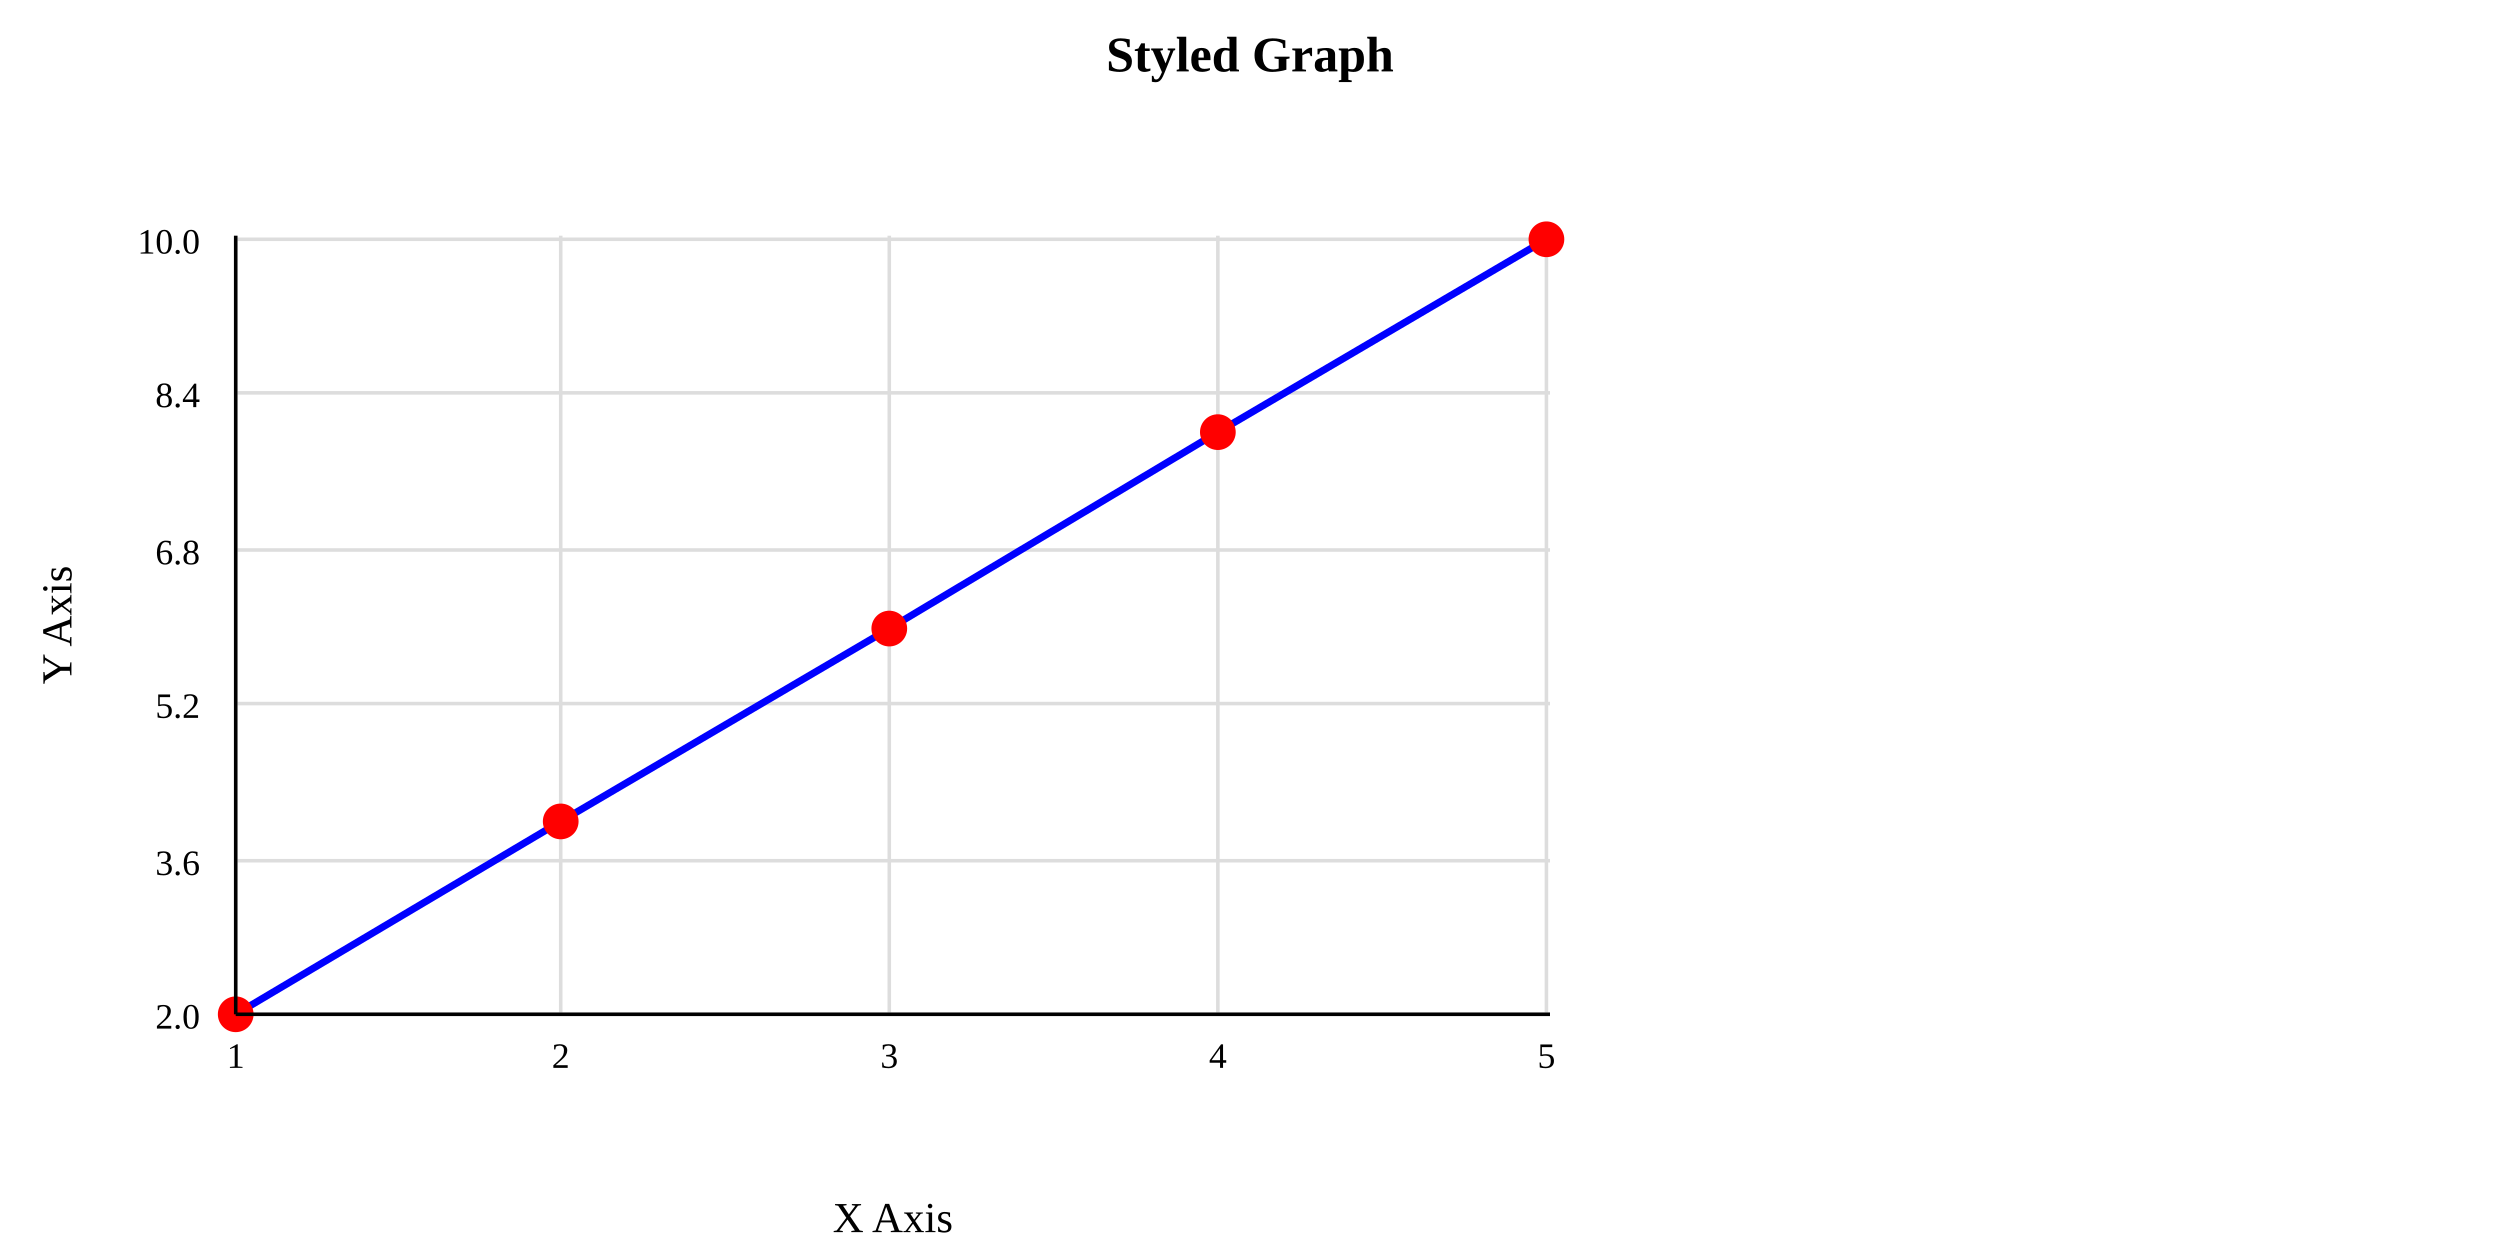
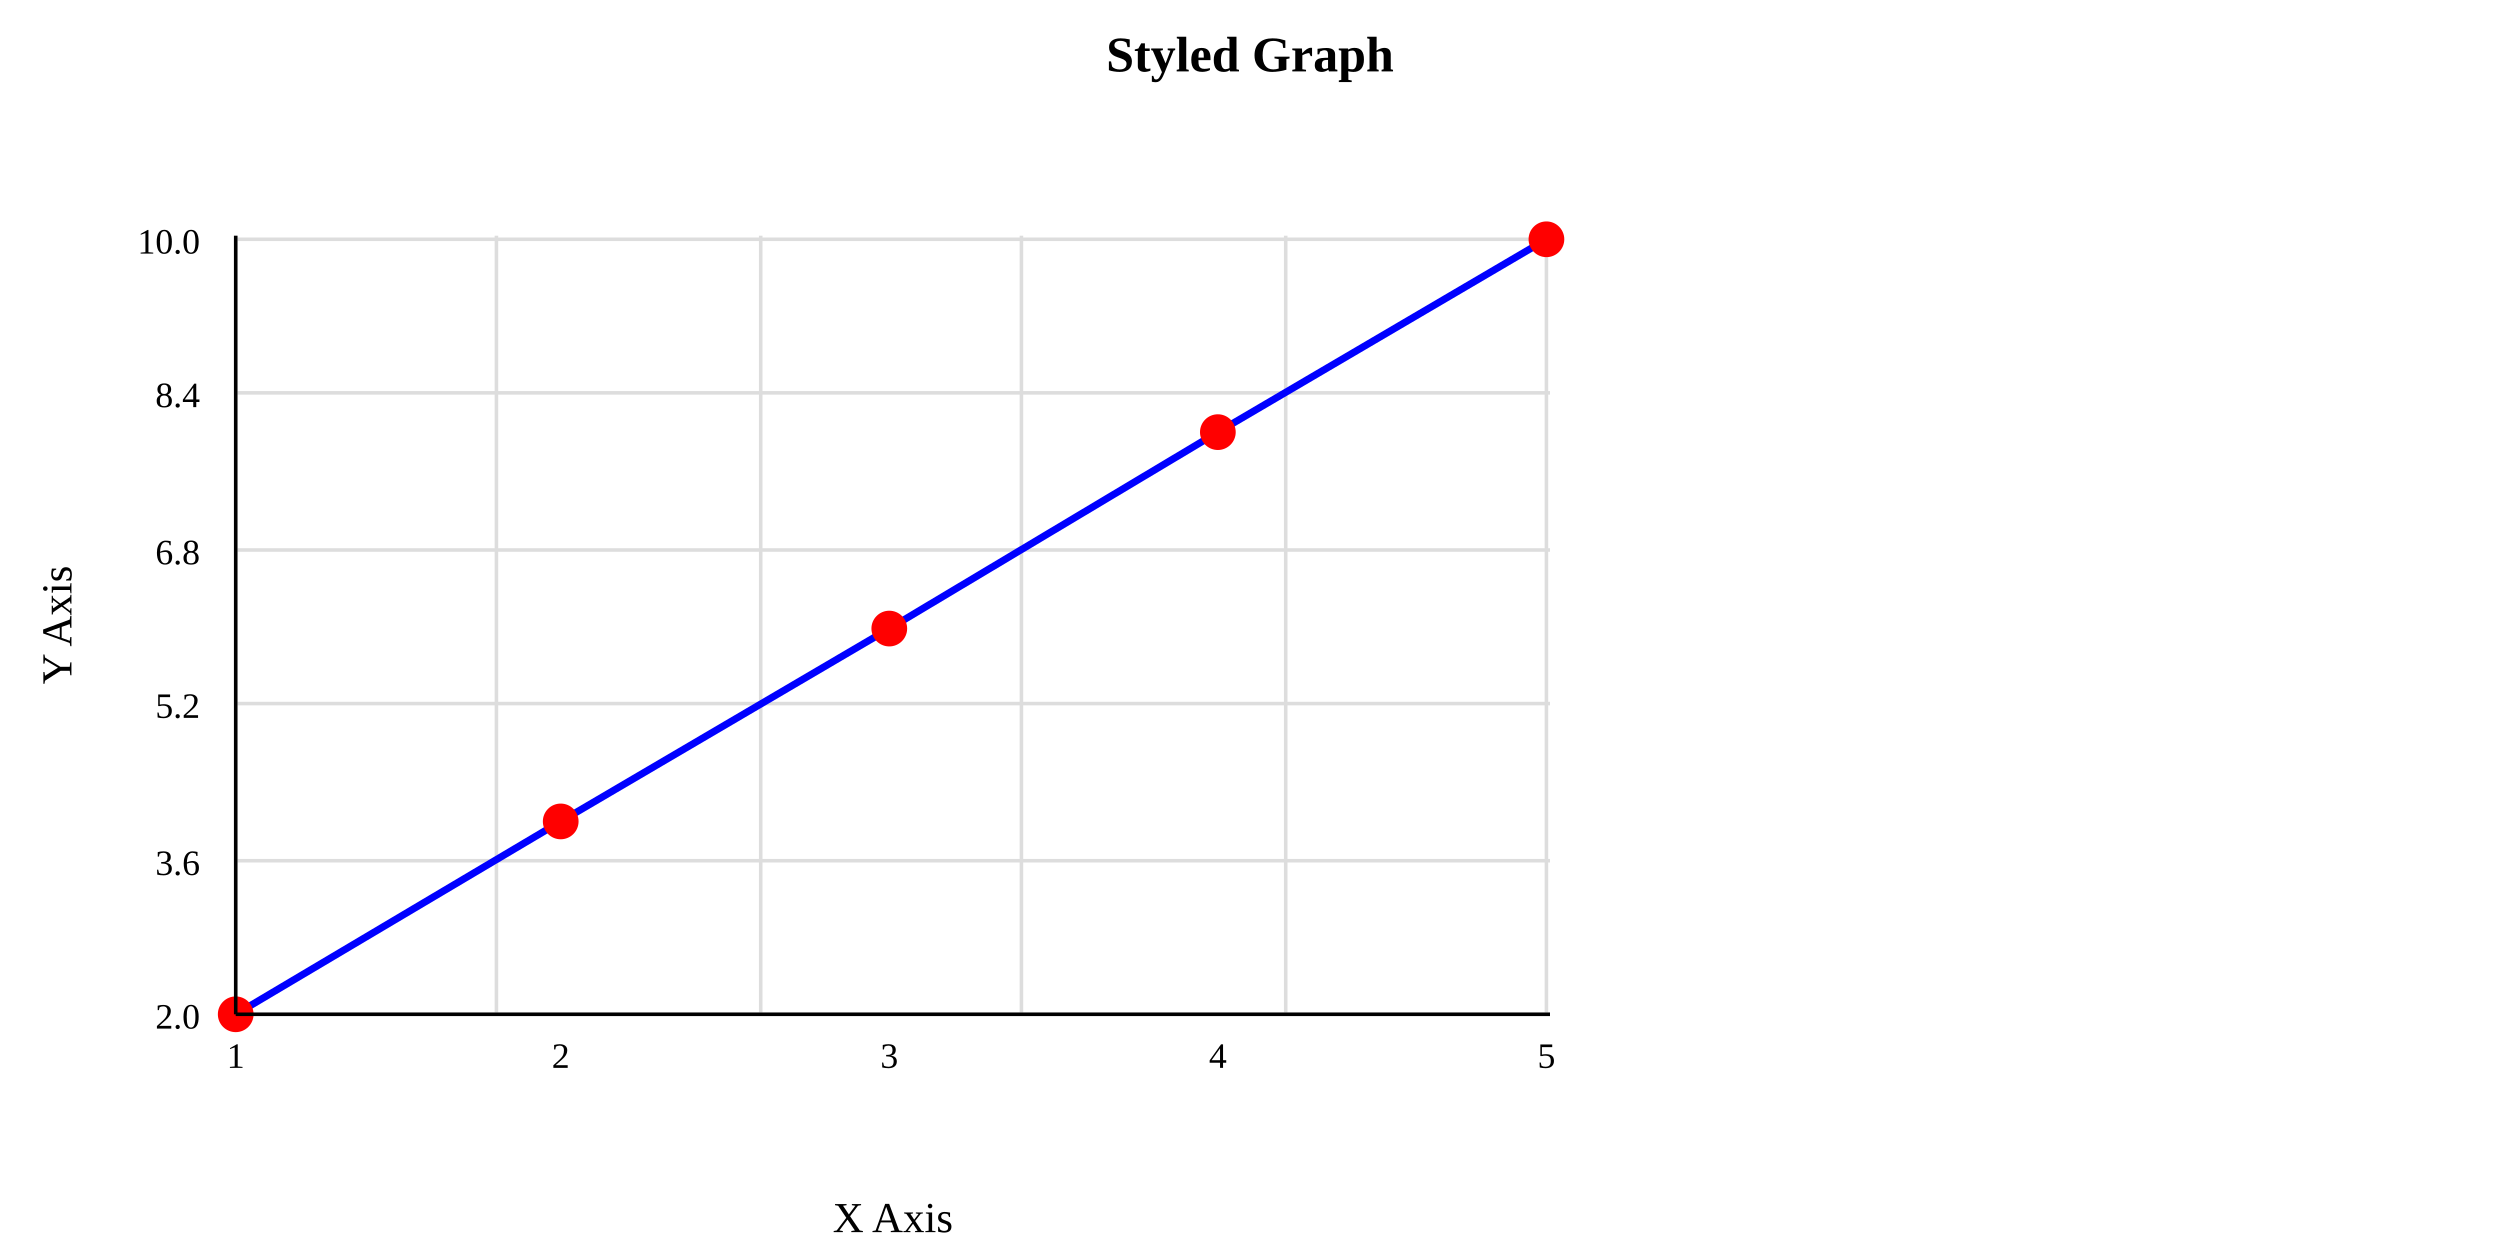
<svg xmlns="http://www.w3.org/2000/svg" width="700" height="350">
  <rect x="0" y="0" width="700" height="350" fill="white" />
  <line x1="66" y1="284" x2="434" y2="284" stroke="#ddd" stroke-width="1" />
  <line x1="66" y1="241" x2="434" y2="241" stroke="#ddd" stroke-width="1" />
  <line x1="66" y1="197" x2="434" y2="197" stroke="#ddd" stroke-width="1" />
  <line x1="66" y1="154" x2="434" y2="154" stroke="#ddd" stroke-width="1" />
  <line x1="66" y1="110" x2="434" y2="110" stroke="#ddd" stroke-width="1" />
  <line x1="66" y1="67" x2="434" y2="67" stroke="#ddd" stroke-width="1" />
  <line x1="66" y1="66" x2="66" y2="284" stroke="#ddd" stroke-width="1" />
-   <line x1="157" y1="66" x2="157" y2="284" stroke="#ddd" stroke-width="1" />
-   <line x1="249" y1="66" x2="249" y2="284" stroke="#ddd" stroke-width="1" />
-   <line x1="341" y1="66" x2="341" y2="284" stroke="#ddd" stroke-width="1" />
+   <line x1="139" y1="66" x2="139" y2="284" stroke="#ddd" stroke-width="1" />
+   <line x1="213" y1="66" x2="213" y2="284" stroke="#ddd" stroke-width="1" />
+   <line x1="286" y1="66" x2="286" y2="284" stroke="#ddd" stroke-width="1" />
+   <line x1="360" y1="66" x2="360" y2="284" stroke="#ddd" stroke-width="1" />
  <line x1="433" y1="66" x2="433" y2="284" stroke="#ddd" stroke-width="1" />
  <line x1="66" y1="284" x2="157" y2="230" stroke="blue" stroke-width="2" />
  <line x1="157" y1="230" x2="249" y2="176" stroke="blue" stroke-width="2" />
  <line x1="249" y1="176" x2="341" y2="121" stroke="blue" stroke-width="2" />
  <line x1="341" y1="121" x2="433" y2="67" stroke="blue" stroke-width="2" />
  <circle cx="66" cy="284" r="5" fill="red" />
  <circle cx="157" cy="230" r="5" fill="red" />
  <circle cx="249" cy="176" r="5" fill="red" />
  <circle cx="341" cy="121" r="5" fill="red" />
  <circle cx="433" cy="67" r="5" fill="red" />
  <line x1="66" y1="284" x2="434" y2="284" stroke="black" stroke-width="1" />
  <line x1="66" y1="66" x2="66" y2="284" stroke="black" stroke-width="1" />
  <text x="56" y="288" font-size="10" text-anchor="end">2.0</text>
  <text x="56" y="245" font-size="10" text-anchor="end">3.6</text>
  <text x="56" y="201" font-size="10" text-anchor="end">5.2</text>
  <text x="56" y="158" font-size="10" text-anchor="end">6.8</text>
  <text x="56" y="114" font-size="10" text-anchor="end">8.4</text>
  <text x="56" y="71" font-size="10" text-anchor="end">10.0</text>
  <text x="66" y="299" font-size="10" text-anchor="middle">1</text>
  <text x="157" y="299" font-size="10" text-anchor="middle">2</text>
  <text x="249" y="299" font-size="10" text-anchor="middle">3</text>
  <text x="341" y="299" font-size="10" text-anchor="middle">4</text>
  <text x="433" y="299" font-size="10" text-anchor="middle">5</text>
  <text x="350" y="20" font-size="14" text-anchor="middle" font-weight="bold">Styled Graph</text>
  <text x="250" y="345" font-size="12" text-anchor="middle">X Axis</text>
  <g transform="translate(20,175) rotate(-90)">
    <text font-size="12" text-anchor="middle">Y Axis</text>
  </g>
</svg>
